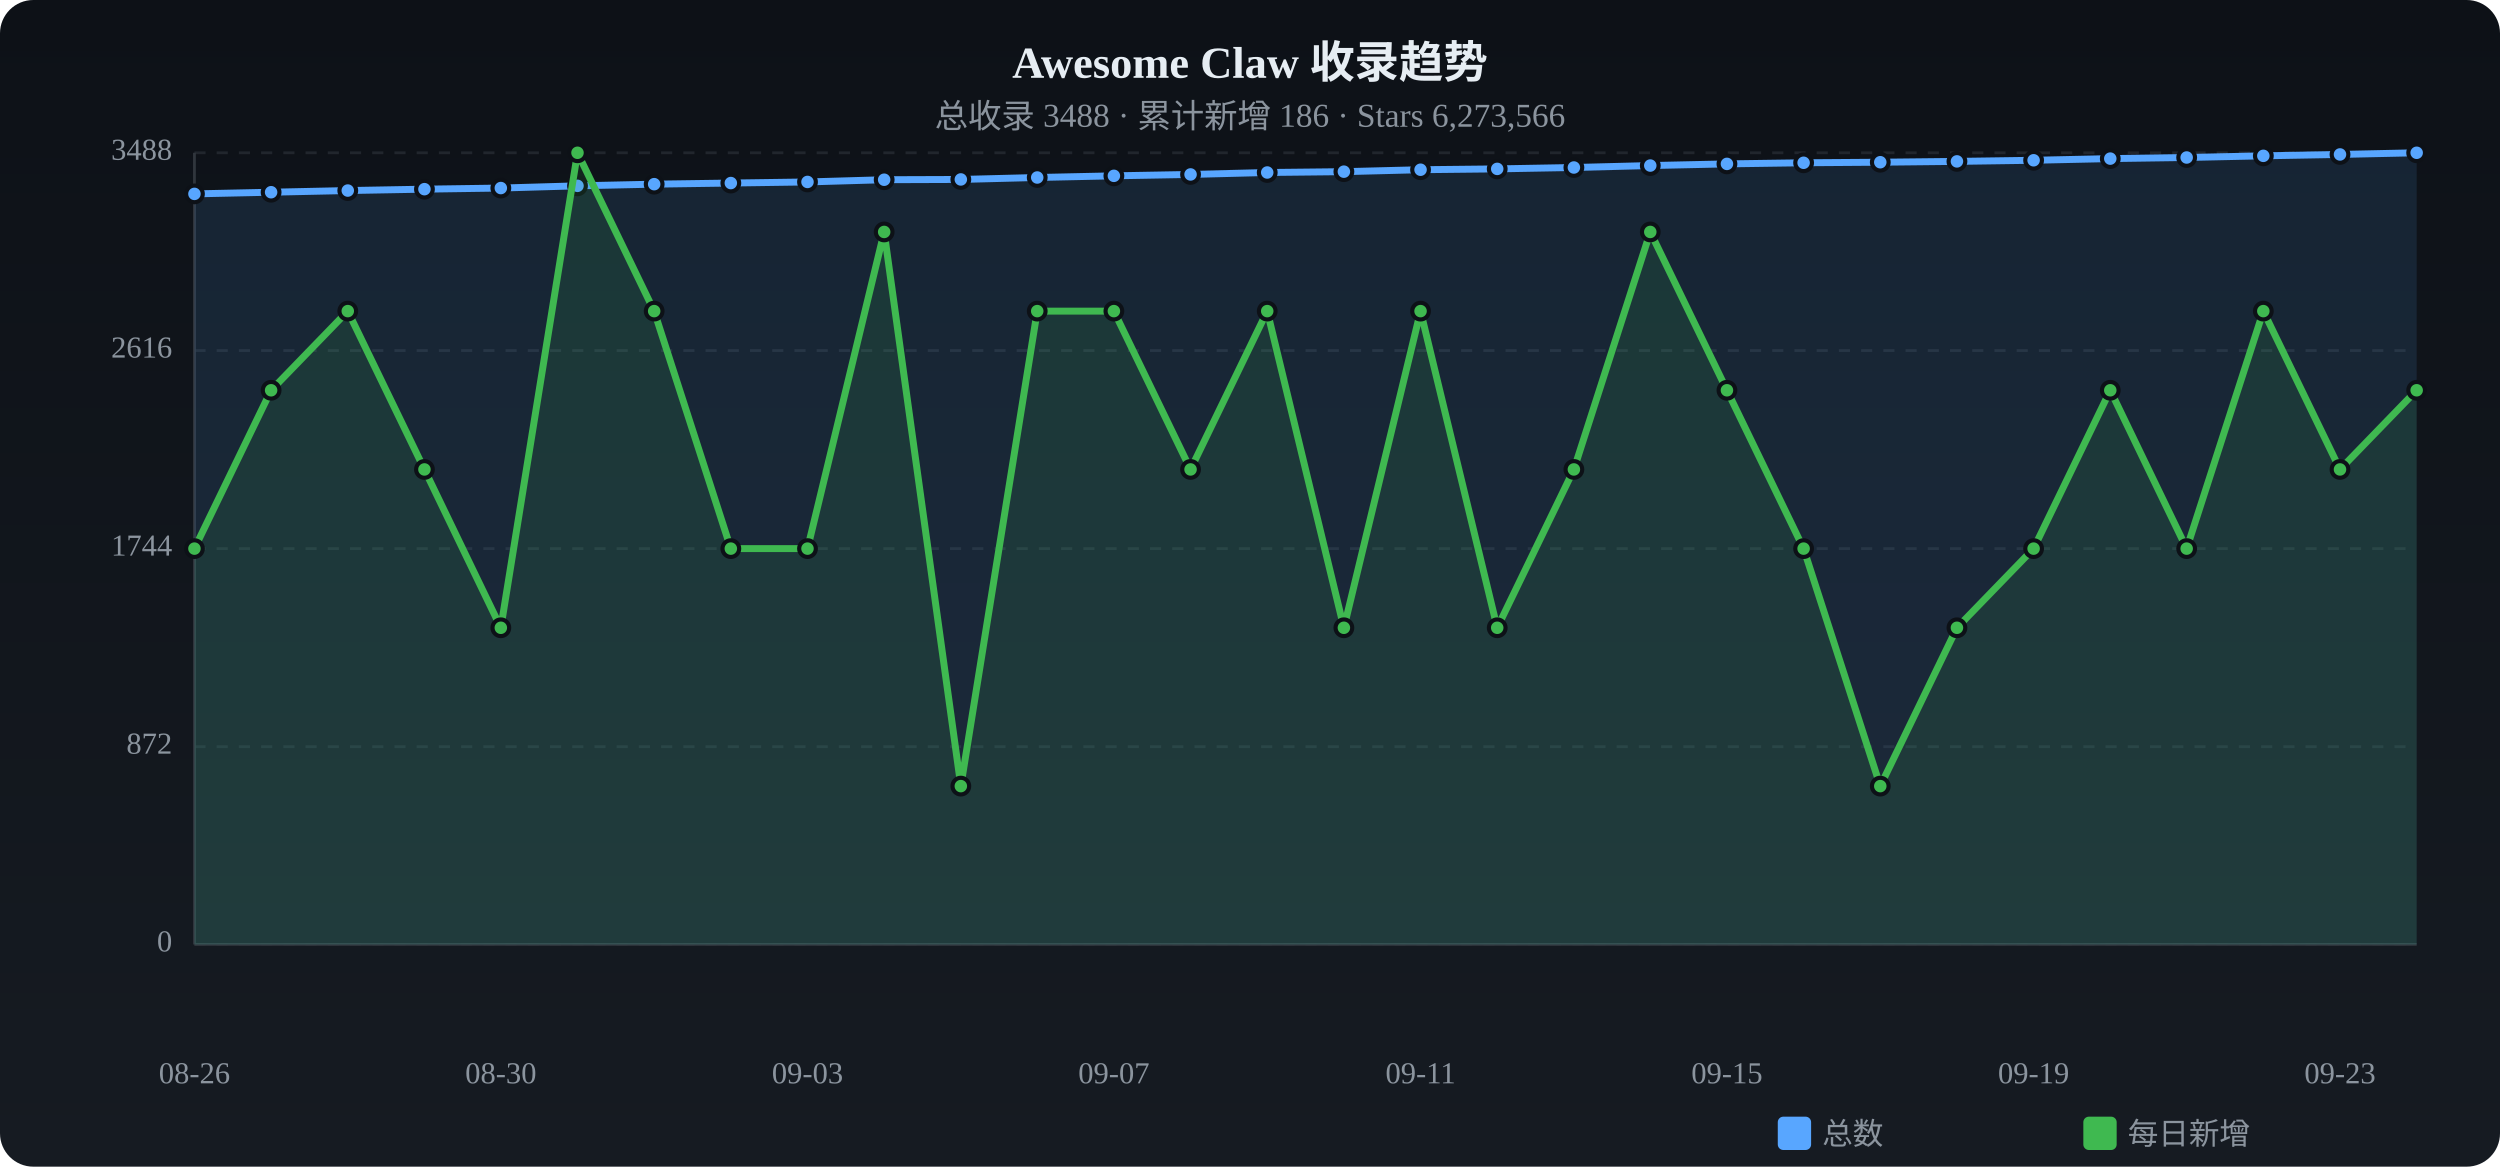
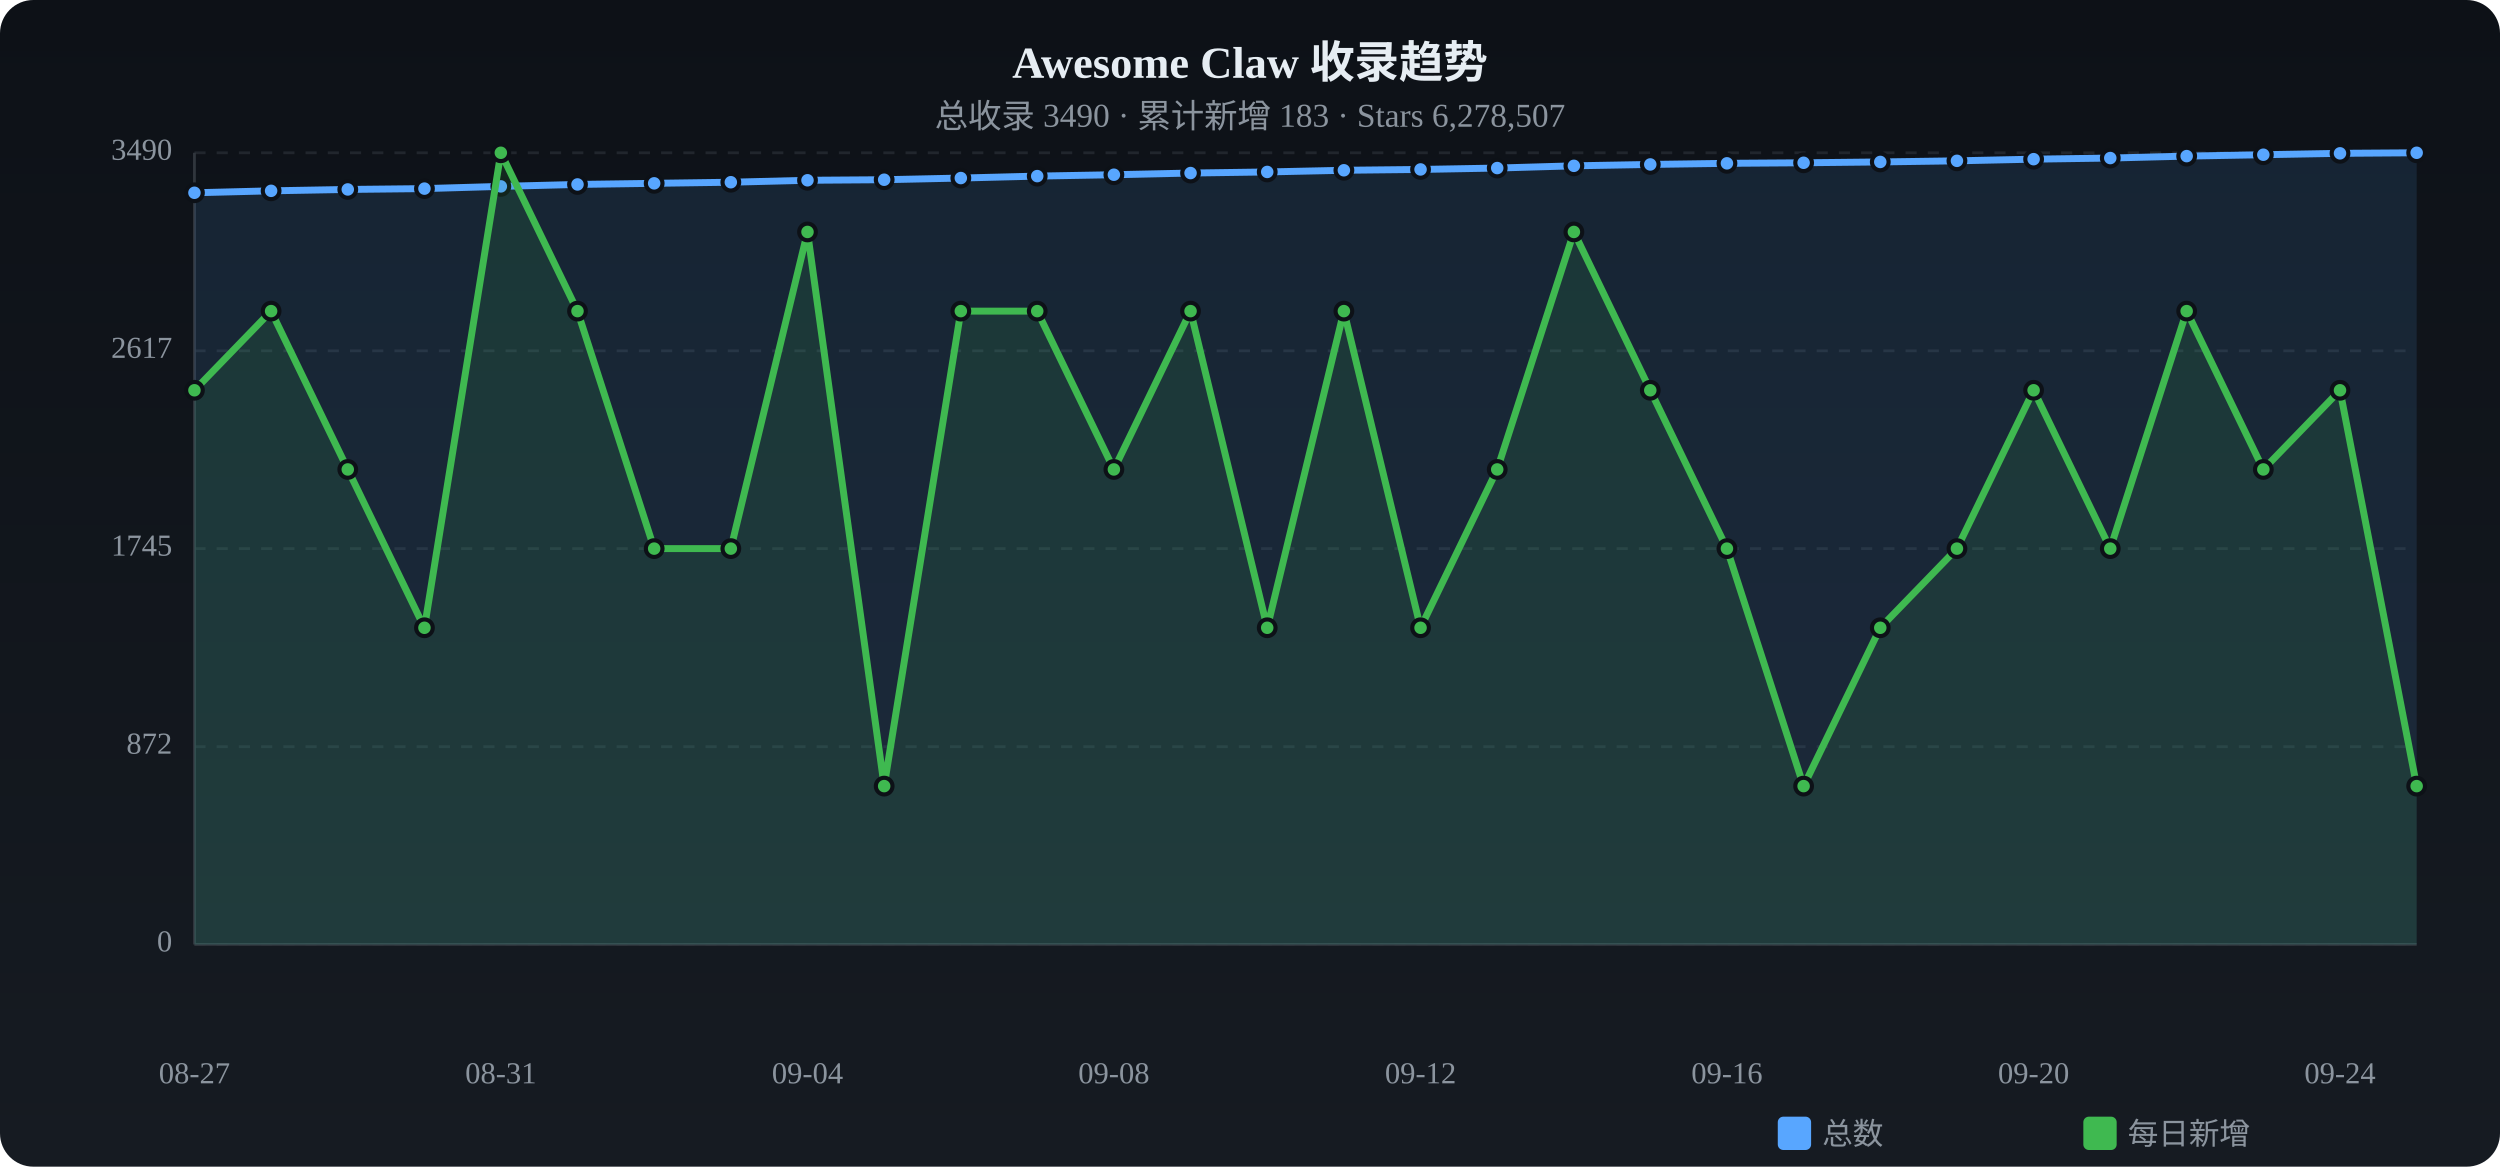
<svg xmlns="http://www.w3.org/2000/svg" viewBox="0 0 900 420" width="900" height="420">
  <defs>
    <linearGradient id="tbg" x1="0%" y1="0%" x2="0%" y2="100%">
      <stop offset="0%" stop-color="#0d1117" />
      <stop offset="100%" stop-color="#161b22" />
    </linearGradient>
  </defs>
  <rect width="900" height="420" rx="12" fill="url(#tbg)" />
  <text x="450.0" y="28" text-anchor="middle" fill="#e6edf3" font-size="16" font-weight="bold">Awesome Claw 收录趋势</text>
-   <text x="450.0" y="46" text-anchor="middle" fill="#8b949e" font-size="12">总收录 3488 · 累计新增 186 · Stars 6,273,566</text>
+   <text x="450.0" y="46" text-anchor="middle" fill="#8b949e" font-size="12">总收录 3490 · 累计新增 183 · Stars 6,278,507</text>
  <text x="62" y="340.0" text-anchor="end" fill="#8b949e" font-size="11" dominant-baseline="middle">0</text>
  <line x1="70" y1="340.0" x2="870" y2="340.0" stroke="#21262d" stroke-dasharray="4 4" />
  <text x="62" y="268.8" text-anchor="end" fill="#8b949e" font-size="11" dominant-baseline="middle">872</text>
  <line x1="70" y1="268.8" x2="870" y2="268.8" stroke="#21262d" stroke-dasharray="4 4" />
-   <text x="62" y="197.5" text-anchor="end" fill="#8b949e" font-size="11" dominant-baseline="middle">1744</text>
+   <text x="62" y="197.5" text-anchor="end" fill="#8b949e" font-size="11" dominant-baseline="middle">1745</text>
  <line x1="70" y1="197.5" x2="870" y2="197.5" stroke="#21262d" stroke-dasharray="4 4" />
-   <text x="62" y="126.2" text-anchor="end" fill="#8b949e" font-size="11" dominant-baseline="middle">2616</text>
-   <line x1="70" y1="126.2" x2="870" y2="126.2" stroke="#21262d" stroke-dasharray="4 4" />
-   <text x="62" y="55.0" text-anchor="end" fill="#8b949e" font-size="11" dominant-baseline="middle">3488</text>
+   <text x="62" y="126.3" text-anchor="end" fill="#8b949e" font-size="11" dominant-baseline="middle">2617</text>
+   <line x1="70" y1="126.3" x2="870" y2="126.3" stroke="#21262d" stroke-dasharray="4 4" />
+   <text x="62" y="55.0" text-anchor="end" fill="#8b949e" font-size="11" dominant-baseline="middle">3490</text>
  <line x1="70" y1="55.0" x2="870" y2="55.0" stroke="#21262d" stroke-dasharray="4 4" />
  <line x1="70" y1="55" x2="70" y2="340" stroke="#30363d" />
  <line x1="70" y1="340" x2="870" y2="340" stroke="#30363d" />
-   <path d="M70.0,69.8 L97.6,69.2 L125.2,68.6 L152.8,68.1 L180.3,67.7 L207.9,66.9 L235.5,66.3 L263.1,65.9 L290.7,65.5 L318.3,64.7 L345.9,64.6 L373.4,63.9 L401.0,63.3 L428.6,62.8 L456.2,62.1 L483.8,61.8 L511.4,61.1 L539.0,60.8 L566.6,60.3 L594.1,59.6 L621.7,59.0 L649.3,58.6 L676.9,58.4 L704.5,58.1 L732.1,57.7 L759.7,57.1 L787.2,56.7 L814.8,56.1 L842.4,55.6 L870.0,55.0 L870.0,340 L70.0,340 Z" fill="#58a6ff" opacity="0.12" />
-   <polyline points="70.0,69.8 97.6,69.2 125.2,68.6 152.8,68.1 180.3,67.7 207.9,66.9 235.5,66.3 263.1,65.9 290.7,65.5 318.3,64.7 345.9,64.6 373.4,63.9 401.0,63.3 428.6,62.8 456.2,62.1 483.8,61.8 511.4,61.1 539.0,60.8 566.6,60.3 594.1,59.6 621.7,59.0 649.3,58.6 676.9,58.4 704.5,58.1 732.1,57.7 759.7,57.1 787.2,56.7 814.8,56.1 842.4,55.6 870.0,55.0" fill="none" stroke="#58a6ff" stroke-width="2.5" stroke-linecap="round" stroke-linejoin="round" />
-   <circle cx="70.0" cy="69.8" r="3" fill="#58a6ff" stroke="#0d1117" stroke-width="1.5" />
-   <circle cx="97.6" cy="69.2" r="3" fill="#58a6ff" stroke="#0d1117" stroke-width="1.5" />
-   <circle cx="125.2" cy="68.6" r="3" fill="#58a6ff" stroke="#0d1117" stroke-width="1.5" />
-   <circle cx="152.8" cy="68.1" r="3" fill="#58a6ff" stroke="#0d1117" stroke-width="1.5" />
-   <circle cx="180.3" cy="67.7" r="3" fill="#58a6ff" stroke="#0d1117" stroke-width="1.5" />
-   <circle cx="207.9" cy="66.9" r="3" fill="#58a6ff" stroke="#0d1117" stroke-width="1.5" />
-   <circle cx="235.5" cy="66.3" r="3" fill="#58a6ff" stroke="#0d1117" stroke-width="1.5" />
-   <circle cx="263.1" cy="65.9" r="3" fill="#58a6ff" stroke="#0d1117" stroke-width="1.5" />
-   <circle cx="290.7" cy="65.5" r="3" fill="#58a6ff" stroke="#0d1117" stroke-width="1.5" />
+   <path d="M70.0,69.4 L97.6,68.7 L125.2,68.2 L152.8,67.9 L180.3,67.1 L207.9,66.4 L235.5,66.0 L263.1,65.6 L290.7,64.9 L318.3,64.7 L345.9,64.1 L373.4,63.4 L401.0,62.9 L428.6,62.3 L456.2,61.9 L483.8,61.3 L511.4,61.0 L539.0,60.5 L566.6,59.7 L594.1,59.2 L621.7,58.8 L649.3,58.6 L676.9,58.3 L704.5,57.9 L732.1,57.3 L759.7,56.9 L787.2,56.2 L814.8,55.7 L842.4,55.2 L870.0,55.0 L870.0,340 L70.0,340 Z" fill="#58a6ff" opacity="0.12" />
+   <polyline points="70.0,69.4 97.6,68.7 125.2,68.2 152.8,67.9 180.3,67.1 207.9,66.4 235.5,66.0 263.1,65.6 290.7,64.9 318.3,64.7 345.9,64.1 373.4,63.4 401.0,62.9 428.6,62.3 456.2,61.9 483.8,61.3 511.4,61.0 539.0,60.5 566.6,59.7 594.1,59.2 621.7,58.8 649.3,58.6 676.9,58.3 704.5,57.9 732.1,57.3 759.7,56.9 787.2,56.2 814.8,55.7 842.4,55.2 870.0,55.0" fill="none" stroke="#58a6ff" stroke-width="2.5" stroke-linecap="round" stroke-linejoin="round" />
+   <circle cx="70.0" cy="69.4" r="3" fill="#58a6ff" stroke="#0d1117" stroke-width="1.5" />
+   <circle cx="97.6" cy="68.7" r="3" fill="#58a6ff" stroke="#0d1117" stroke-width="1.5" />
+   <circle cx="125.2" cy="68.2" r="3" fill="#58a6ff" stroke="#0d1117" stroke-width="1.5" />
+   <circle cx="152.8" cy="67.9" r="3" fill="#58a6ff" stroke="#0d1117" stroke-width="1.5" />
+   <circle cx="180.3" cy="67.1" r="3" fill="#58a6ff" stroke="#0d1117" stroke-width="1.5" />
+   <circle cx="207.9" cy="66.4" r="3" fill="#58a6ff" stroke="#0d1117" stroke-width="1.5" />
+   <circle cx="235.5" cy="66.0" r="3" fill="#58a6ff" stroke="#0d1117" stroke-width="1.5" />
+   <circle cx="263.1" cy="65.6" r="3" fill="#58a6ff" stroke="#0d1117" stroke-width="1.5" />
+   <circle cx="290.7" cy="64.9" r="3" fill="#58a6ff" stroke="#0d1117" stroke-width="1.5" />
  <circle cx="318.3" cy="64.7" r="3" fill="#58a6ff" stroke="#0d1117" stroke-width="1.5" />
-   <circle cx="345.9" cy="64.6" r="3" fill="#58a6ff" stroke="#0d1117" stroke-width="1.5" />
-   <circle cx="373.4" cy="63.9" r="3" fill="#58a6ff" stroke="#0d1117" stroke-width="1.5" />
-   <circle cx="401.0" cy="63.3" r="3" fill="#58a6ff" stroke="#0d1117" stroke-width="1.5" />
-   <circle cx="428.6" cy="62.8" r="3" fill="#58a6ff" stroke="#0d1117" stroke-width="1.5" />
-   <circle cx="456.2" cy="62.1" r="3" fill="#58a6ff" stroke="#0d1117" stroke-width="1.5" />
-   <circle cx="483.8" cy="61.8" r="3" fill="#58a6ff" stroke="#0d1117" stroke-width="1.5" />
-   <circle cx="511.4" cy="61.1" r="3" fill="#58a6ff" stroke="#0d1117" stroke-width="1.5" />
-   <circle cx="539.0" cy="60.8" r="3" fill="#58a6ff" stroke="#0d1117" stroke-width="1.5" />
-   <circle cx="566.6" cy="60.3" r="3" fill="#58a6ff" stroke="#0d1117" stroke-width="1.5" />
-   <circle cx="594.1" cy="59.6" r="3" fill="#58a6ff" stroke="#0d1117" stroke-width="1.5" />
-   <circle cx="621.7" cy="59.0" r="3" fill="#58a6ff" stroke="#0d1117" stroke-width="1.5" />
+   <circle cx="345.9" cy="64.1" r="3" fill="#58a6ff" stroke="#0d1117" stroke-width="1.5" />
+   <circle cx="373.4" cy="63.4" r="3" fill="#58a6ff" stroke="#0d1117" stroke-width="1.5" />
+   <circle cx="401.0" cy="62.9" r="3" fill="#58a6ff" stroke="#0d1117" stroke-width="1.5" />
+   <circle cx="428.6" cy="62.3" r="3" fill="#58a6ff" stroke="#0d1117" stroke-width="1.5" />
+   <circle cx="456.2" cy="61.9" r="3" fill="#58a6ff" stroke="#0d1117" stroke-width="1.5" />
+   <circle cx="483.8" cy="61.3" r="3" fill="#58a6ff" stroke="#0d1117" stroke-width="1.5" />
+   <circle cx="511.4" cy="61.0" r="3" fill="#58a6ff" stroke="#0d1117" stroke-width="1.5" />
+   <circle cx="539.0" cy="60.5" r="3" fill="#58a6ff" stroke="#0d1117" stroke-width="1.5" />
+   <circle cx="566.6" cy="59.7" r="3" fill="#58a6ff" stroke="#0d1117" stroke-width="1.5" />
+   <circle cx="594.1" cy="59.2" r="3" fill="#58a6ff" stroke="#0d1117" stroke-width="1.5" />
+   <circle cx="621.7" cy="58.8" r="3" fill="#58a6ff" stroke="#0d1117" stroke-width="1.5" />
  <circle cx="649.3" cy="58.6" r="3" fill="#58a6ff" stroke="#0d1117" stroke-width="1.5" />
-   <circle cx="676.9" cy="58.4" r="3" fill="#58a6ff" stroke="#0d1117" stroke-width="1.5" />
-   <circle cx="704.5" cy="58.1" r="3" fill="#58a6ff" stroke="#0d1117" stroke-width="1.5" />
-   <circle cx="732.1" cy="57.7" r="3" fill="#58a6ff" stroke="#0d1117" stroke-width="1.5" />
-   <circle cx="759.7" cy="57.1" r="3" fill="#58a6ff" stroke="#0d1117" stroke-width="1.5" />
-   <circle cx="787.2" cy="56.7" r="3" fill="#58a6ff" stroke="#0d1117" stroke-width="1.5" />
-   <circle cx="814.8" cy="56.1" r="3" fill="#58a6ff" stroke="#0d1117" stroke-width="1.5" />
-   <circle cx="842.4" cy="55.6" r="3" fill="#58a6ff" stroke="#0d1117" stroke-width="1.5" />
+   <circle cx="676.9" cy="58.3" r="3" fill="#58a6ff" stroke="#0d1117" stroke-width="1.5" />
+   <circle cx="704.5" cy="57.9" r="3" fill="#58a6ff" stroke="#0d1117" stroke-width="1.5" />
+   <circle cx="732.1" cy="57.3" r="3" fill="#58a6ff" stroke="#0d1117" stroke-width="1.5" />
+   <circle cx="759.7" cy="56.9" r="3" fill="#58a6ff" stroke="#0d1117" stroke-width="1.5" />
+   <circle cx="787.2" cy="56.2" r="3" fill="#58a6ff" stroke="#0d1117" stroke-width="1.5" />
+   <circle cx="814.8" cy="55.7" r="3" fill="#58a6ff" stroke="#0d1117" stroke-width="1.5" />
+   <circle cx="842.4" cy="55.2" r="3" fill="#58a6ff" stroke="#0d1117" stroke-width="1.5" />
  <circle cx="870.0" cy="55.0" r="3" fill="#58a6ff" stroke="#0d1117" stroke-width="1.5" />
-   <path d="M70.0,197.5 L97.6,140.5 L125.2,112.0 L152.8,169.0 L180.3,226.0 L207.9,55.0 L235.5,112.0 L263.1,197.5 L290.7,197.5 L318.3,83.5 L345.9,283.0 L373.4,112.0 L401.0,112.0 L428.6,169.0 L456.2,112.0 L483.8,226.0 L511.4,112.0 L539.0,226.0 L566.6,169.0 L594.1,83.5 L621.7,140.5 L649.3,197.5 L676.9,283.0 L704.5,226.0 L732.1,197.5 L759.7,140.5 L787.2,197.5 L814.8,112.0 L842.4,169.0 L870.0,140.5 L870.0,340 L70.0,340 Z" fill="#3fb950" opacity="0.12" />
-   <polyline points="70.0,197.5 97.6,140.5 125.2,112.0 152.8,169.0 180.3,226.0 207.9,55.0 235.5,112.0 263.1,197.5 290.7,197.5 318.3,83.5 345.9,283.0 373.4,112.0 401.0,112.0 428.6,169.0 456.2,112.0 483.8,226.0 511.4,112.0 539.0,226.0 566.6,169.0 594.1,83.5 621.7,140.5 649.3,197.5 676.9,283.0 704.5,226.0 732.1,197.5 759.7,140.5 787.2,197.5 814.8,112.0 842.4,169.0 870.0,140.5" fill="none" stroke="#3fb950" stroke-width="2.5" stroke-linecap="round" stroke-linejoin="round" />
-   <circle cx="70.0" cy="197.5" r="3" fill="#3fb950" stroke="#0d1117" stroke-width="1.5" />
-   <circle cx="97.6" cy="140.5" r="3" fill="#3fb950" stroke="#0d1117" stroke-width="1.5" />
-   <circle cx="125.2" cy="112.0" r="3" fill="#3fb950" stroke="#0d1117" stroke-width="1.5" />
-   <circle cx="152.8" cy="169.0" r="3" fill="#3fb950" stroke="#0d1117" stroke-width="1.5" />
-   <circle cx="180.3" cy="226.0" r="3" fill="#3fb950" stroke="#0d1117" stroke-width="1.5" />
-   <circle cx="207.9" cy="55.0" r="3" fill="#3fb950" stroke="#0d1117" stroke-width="1.5" />
-   <circle cx="235.5" cy="112.0" r="3" fill="#3fb950" stroke="#0d1117" stroke-width="1.5" />
+   <path d="M70.0,140.5 L97.6,112.0 L125.2,169.0 L152.8,226.0 L180.3,55.0 L207.9,112.0 L235.5,197.5 L263.1,197.5 L290.7,83.5 L318.3,283.0 L345.9,112.0 L373.4,112.0 L401.0,169.0 L428.6,112.0 L456.2,226.0 L483.8,112.0 L511.4,226.0 L539.0,169.0 L566.6,83.5 L594.1,140.5 L621.7,197.5 L649.3,283.0 L676.9,226.0 L704.5,197.5 L732.1,140.5 L759.7,197.5 L787.2,112.0 L814.8,169.0 L842.4,140.5 L870.0,283.0 L870.0,340 L70.0,340 Z" fill="#3fb950" opacity="0.12" />
+   <polyline points="70.0,140.5 97.6,112.0 125.2,169.0 152.8,226.0 180.3,55.0 207.9,112.0 235.5,197.5 263.1,197.5 290.7,83.5 318.3,283.0 345.9,112.0 373.4,112.0 401.0,169.0 428.6,112.0 456.2,226.0 483.8,112.0 511.4,226.0 539.0,169.0 566.6,83.5 594.1,140.5 621.7,197.5 649.3,283.0 676.9,226.0 704.5,197.5 732.1,140.5 759.7,197.5 787.2,112.0 814.8,169.0 842.4,140.5 870.0,283.0" fill="none" stroke="#3fb950" stroke-width="2.5" stroke-linecap="round" stroke-linejoin="round" />
+   <circle cx="70.0" cy="140.5" r="3" fill="#3fb950" stroke="#0d1117" stroke-width="1.5" />
+   <circle cx="97.6" cy="112.0" r="3" fill="#3fb950" stroke="#0d1117" stroke-width="1.5" />
+   <circle cx="125.2" cy="169.0" r="3" fill="#3fb950" stroke="#0d1117" stroke-width="1.5" />
+   <circle cx="152.8" cy="226.0" r="3" fill="#3fb950" stroke="#0d1117" stroke-width="1.5" />
+   <circle cx="180.3" cy="55.0" r="3" fill="#3fb950" stroke="#0d1117" stroke-width="1.5" />
+   <circle cx="207.9" cy="112.0" r="3" fill="#3fb950" stroke="#0d1117" stroke-width="1.5" />
+   <circle cx="235.5" cy="197.5" r="3" fill="#3fb950" stroke="#0d1117" stroke-width="1.5" />
  <circle cx="263.1" cy="197.5" r="3" fill="#3fb950" stroke="#0d1117" stroke-width="1.5" />
-   <circle cx="290.7" cy="197.5" r="3" fill="#3fb950" stroke="#0d1117" stroke-width="1.5" />
-   <circle cx="318.3" cy="83.5" r="3" fill="#3fb950" stroke="#0d1117" stroke-width="1.5" />
-   <circle cx="345.9" cy="283.0" r="3" fill="#3fb950" stroke="#0d1117" stroke-width="1.5" />
+   <circle cx="290.7" cy="83.5" r="3" fill="#3fb950" stroke="#0d1117" stroke-width="1.5" />
+   <circle cx="318.3" cy="283.0" r="3" fill="#3fb950" stroke="#0d1117" stroke-width="1.5" />
+   <circle cx="345.9" cy="112.0" r="3" fill="#3fb950" stroke="#0d1117" stroke-width="1.5" />
  <circle cx="373.4" cy="112.0" r="3" fill="#3fb950" stroke="#0d1117" stroke-width="1.5" />
-   <circle cx="401.0" cy="112.0" r="3" fill="#3fb950" stroke="#0d1117" stroke-width="1.5" />
-   <circle cx="428.6" cy="169.0" r="3" fill="#3fb950" stroke="#0d1117" stroke-width="1.5" />
-   <circle cx="456.2" cy="112.0" r="3" fill="#3fb950" stroke="#0d1117" stroke-width="1.5" />
-   <circle cx="483.8" cy="226.0" r="3" fill="#3fb950" stroke="#0d1117" stroke-width="1.5" />
-   <circle cx="511.4" cy="112.0" r="3" fill="#3fb950" stroke="#0d1117" stroke-width="1.5" />
-   <circle cx="539.0" cy="226.0" r="3" fill="#3fb950" stroke="#0d1117" stroke-width="1.5" />
-   <circle cx="566.6" cy="169.0" r="3" fill="#3fb950" stroke="#0d1117" stroke-width="1.5" />
-   <circle cx="594.1" cy="83.5" r="3" fill="#3fb950" stroke="#0d1117" stroke-width="1.5" />
-   <circle cx="621.7" cy="140.5" r="3" fill="#3fb950" stroke="#0d1117" stroke-width="1.5" />
-   <circle cx="649.3" cy="197.5" r="3" fill="#3fb950" stroke="#0d1117" stroke-width="1.5" />
-   <circle cx="676.9" cy="283.0" r="3" fill="#3fb950" stroke="#0d1117" stroke-width="1.5" />
-   <circle cx="704.5" cy="226.0" r="3" fill="#3fb950" stroke="#0d1117" stroke-width="1.5" />
-   <circle cx="732.1" cy="197.5" r="3" fill="#3fb950" stroke="#0d1117" stroke-width="1.5" />
-   <circle cx="759.7" cy="140.5" r="3" fill="#3fb950" stroke="#0d1117" stroke-width="1.5" />
-   <circle cx="787.2" cy="197.5" r="3" fill="#3fb950" stroke="#0d1117" stroke-width="1.5" />
-   <circle cx="814.8" cy="112.0" r="3" fill="#3fb950" stroke="#0d1117" stroke-width="1.5" />
-   <circle cx="842.4" cy="169.0" r="3" fill="#3fb950" stroke="#0d1117" stroke-width="1.5" />
-   <circle cx="870.0" cy="140.5" r="3" fill="#3fb950" stroke="#0d1117" stroke-width="1.5" />
-   <text x="70.0" y="390" text-anchor="middle" fill="#8b949e" font-size="11">08-26</text>
-   <text x="180.3" y="390" text-anchor="middle" fill="#8b949e" font-size="11">08-30</text>
-   <text x="290.7" y="390" text-anchor="middle" fill="#8b949e" font-size="11">09-03</text>
-   <text x="401.0" y="390" text-anchor="middle" fill="#8b949e" font-size="11">09-07</text>
-   <text x="511.4" y="390" text-anchor="middle" fill="#8b949e" font-size="11">09-11</text>
-   <text x="621.7" y="390" text-anchor="middle" fill="#8b949e" font-size="11">09-15</text>
-   <text x="732.1" y="390" text-anchor="middle" fill="#8b949e" font-size="11">09-19</text>
-   <text x="842.4" y="390" text-anchor="middle" fill="#8b949e" font-size="11">09-23</text>
+   <circle cx="401.0" cy="169.0" r="3" fill="#3fb950" stroke="#0d1117" stroke-width="1.5" />
+   <circle cx="428.6" cy="112.0" r="3" fill="#3fb950" stroke="#0d1117" stroke-width="1.5" />
+   <circle cx="456.2" cy="226.0" r="3" fill="#3fb950" stroke="#0d1117" stroke-width="1.5" />
+   <circle cx="483.8" cy="112.0" r="3" fill="#3fb950" stroke="#0d1117" stroke-width="1.5" />
+   <circle cx="511.4" cy="226.0" r="3" fill="#3fb950" stroke="#0d1117" stroke-width="1.5" />
+   <circle cx="539.0" cy="169.0" r="3" fill="#3fb950" stroke="#0d1117" stroke-width="1.5" />
+   <circle cx="566.6" cy="83.5" r="3" fill="#3fb950" stroke="#0d1117" stroke-width="1.5" />
+   <circle cx="594.1" cy="140.5" r="3" fill="#3fb950" stroke="#0d1117" stroke-width="1.5" />
+   <circle cx="621.7" cy="197.5" r="3" fill="#3fb950" stroke="#0d1117" stroke-width="1.5" />
+   <circle cx="649.3" cy="283.0" r="3" fill="#3fb950" stroke="#0d1117" stroke-width="1.5" />
+   <circle cx="676.9" cy="226.0" r="3" fill="#3fb950" stroke="#0d1117" stroke-width="1.5" />
+   <circle cx="704.5" cy="197.5" r="3" fill="#3fb950" stroke="#0d1117" stroke-width="1.5" />
+   <circle cx="732.1" cy="140.5" r="3" fill="#3fb950" stroke="#0d1117" stroke-width="1.5" />
+   <circle cx="759.7" cy="197.5" r="3" fill="#3fb950" stroke="#0d1117" stroke-width="1.5" />
+   <circle cx="787.2" cy="112.0" r="3" fill="#3fb950" stroke="#0d1117" stroke-width="1.5" />
+   <circle cx="814.8" cy="169.0" r="3" fill="#3fb950" stroke="#0d1117" stroke-width="1.5" />
+   <circle cx="842.4" cy="140.5" r="3" fill="#3fb950" stroke="#0d1117" stroke-width="1.5" />
+   <circle cx="870.0" cy="283.0" r="3" fill="#3fb950" stroke="#0d1117" stroke-width="1.5" />
+   <text x="70.0" y="390" text-anchor="middle" fill="#8b949e" font-size="11">08-27</text>
+   <text x="180.3" y="390" text-anchor="middle" fill="#8b949e" font-size="11">08-31</text>
+   <text x="290.7" y="390" text-anchor="middle" fill="#8b949e" font-size="11">09-04</text>
+   <text x="401.0" y="390" text-anchor="middle" fill="#8b949e" font-size="11">09-08</text>
+   <text x="511.4" y="390" text-anchor="middle" fill="#8b949e" font-size="11">09-12</text>
+   <text x="621.7" y="390" text-anchor="middle" fill="#8b949e" font-size="11">09-16</text>
+   <text x="732.1" y="390" text-anchor="middle" fill="#8b949e" font-size="11">09-20</text>
+   <text x="842.4" y="390" text-anchor="middle" fill="#8b949e" font-size="11">09-24</text>
  <rect x="640" y="402" width="12" height="12" rx="2" fill="#58a6ff" />
  <text x="656" y="412" fill="#8b949e" font-size="11">总数</text>
  <rect x="750" y="402" width="12" height="12" rx="2" fill="#3fb950" />
  <text x="766" y="412" fill="#8b949e" font-size="11">每日新增</text>
</svg>
